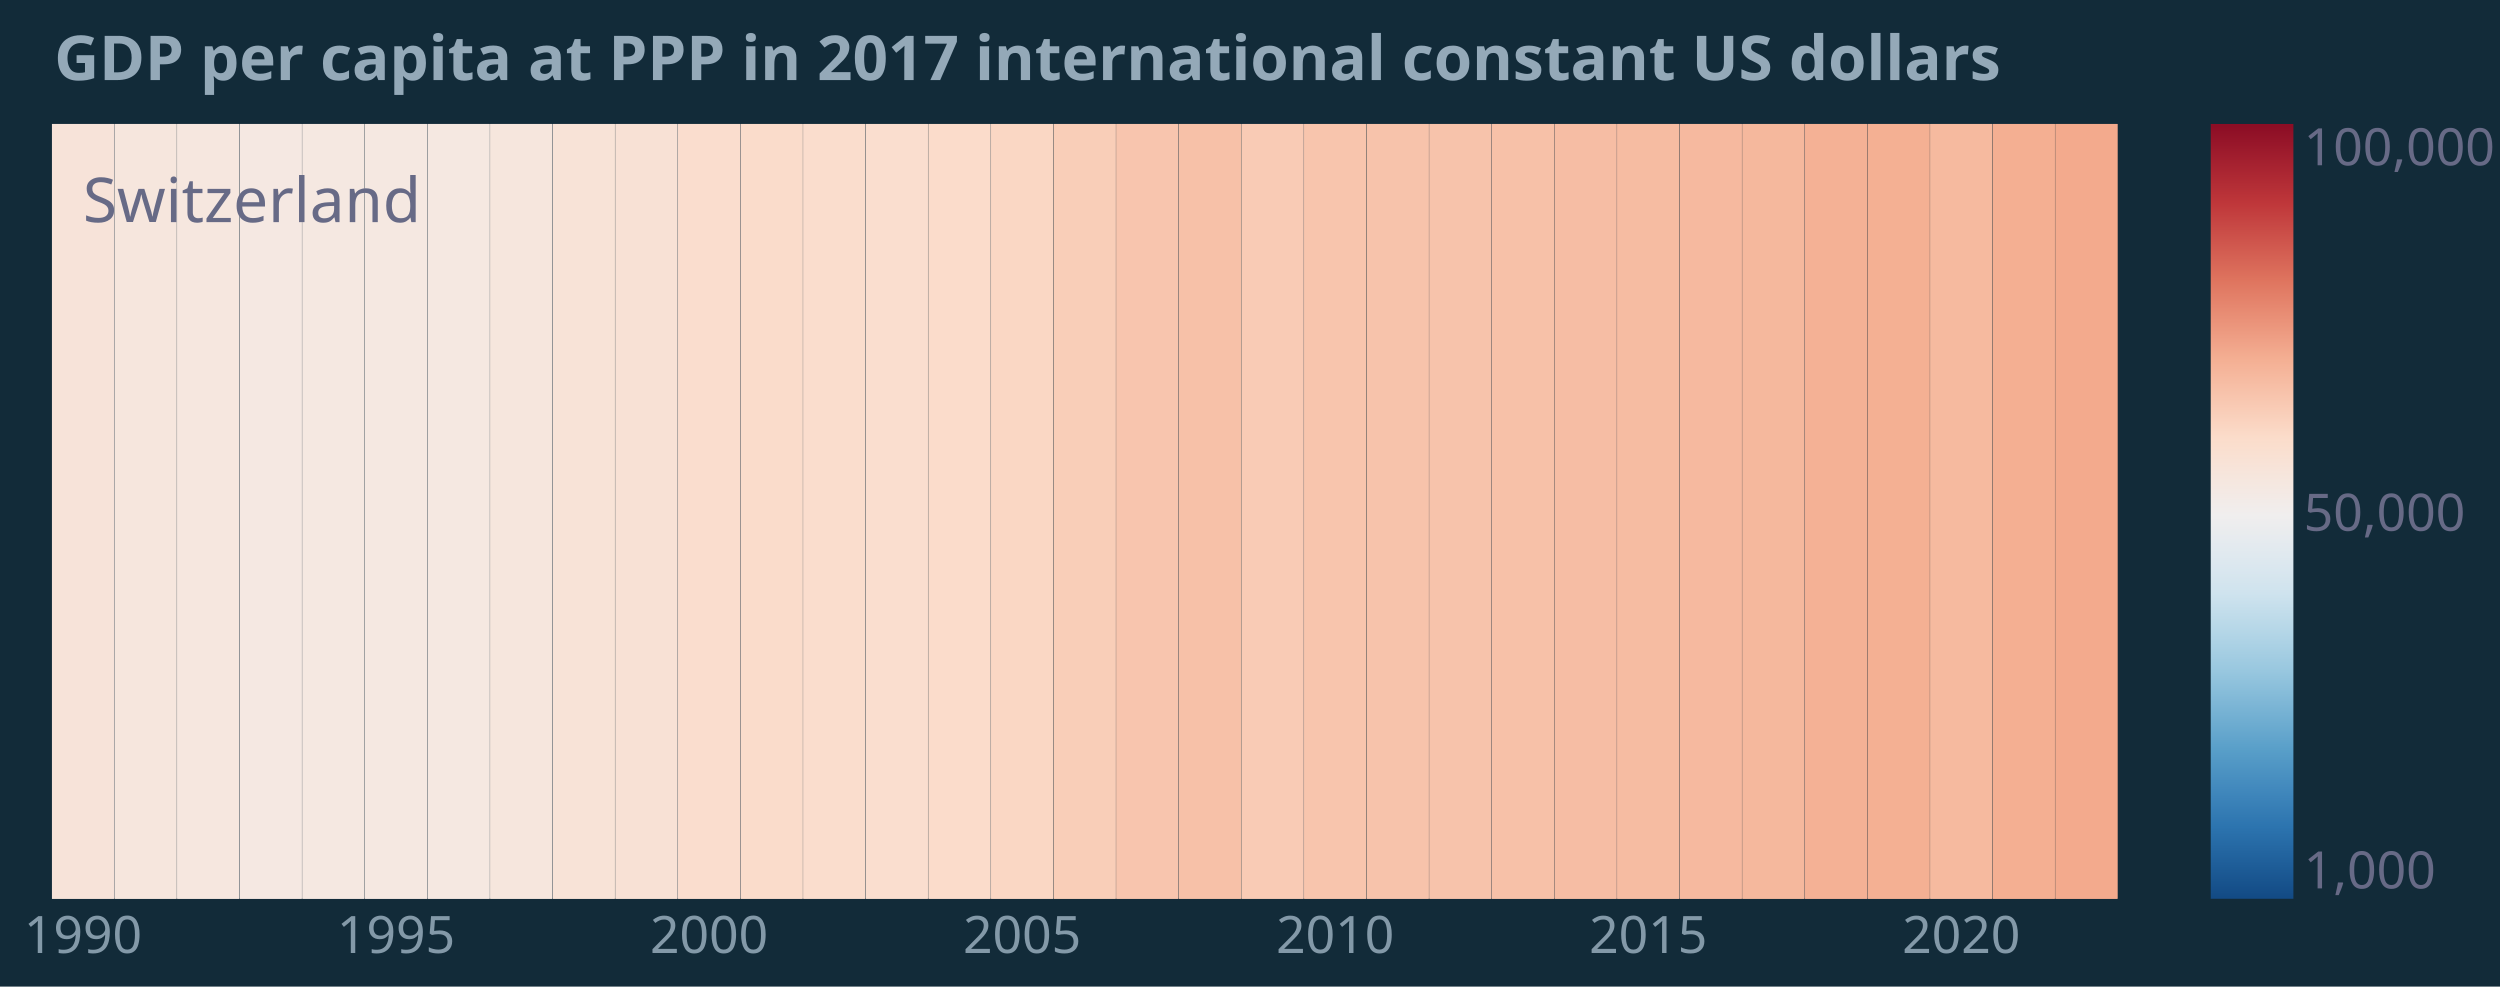
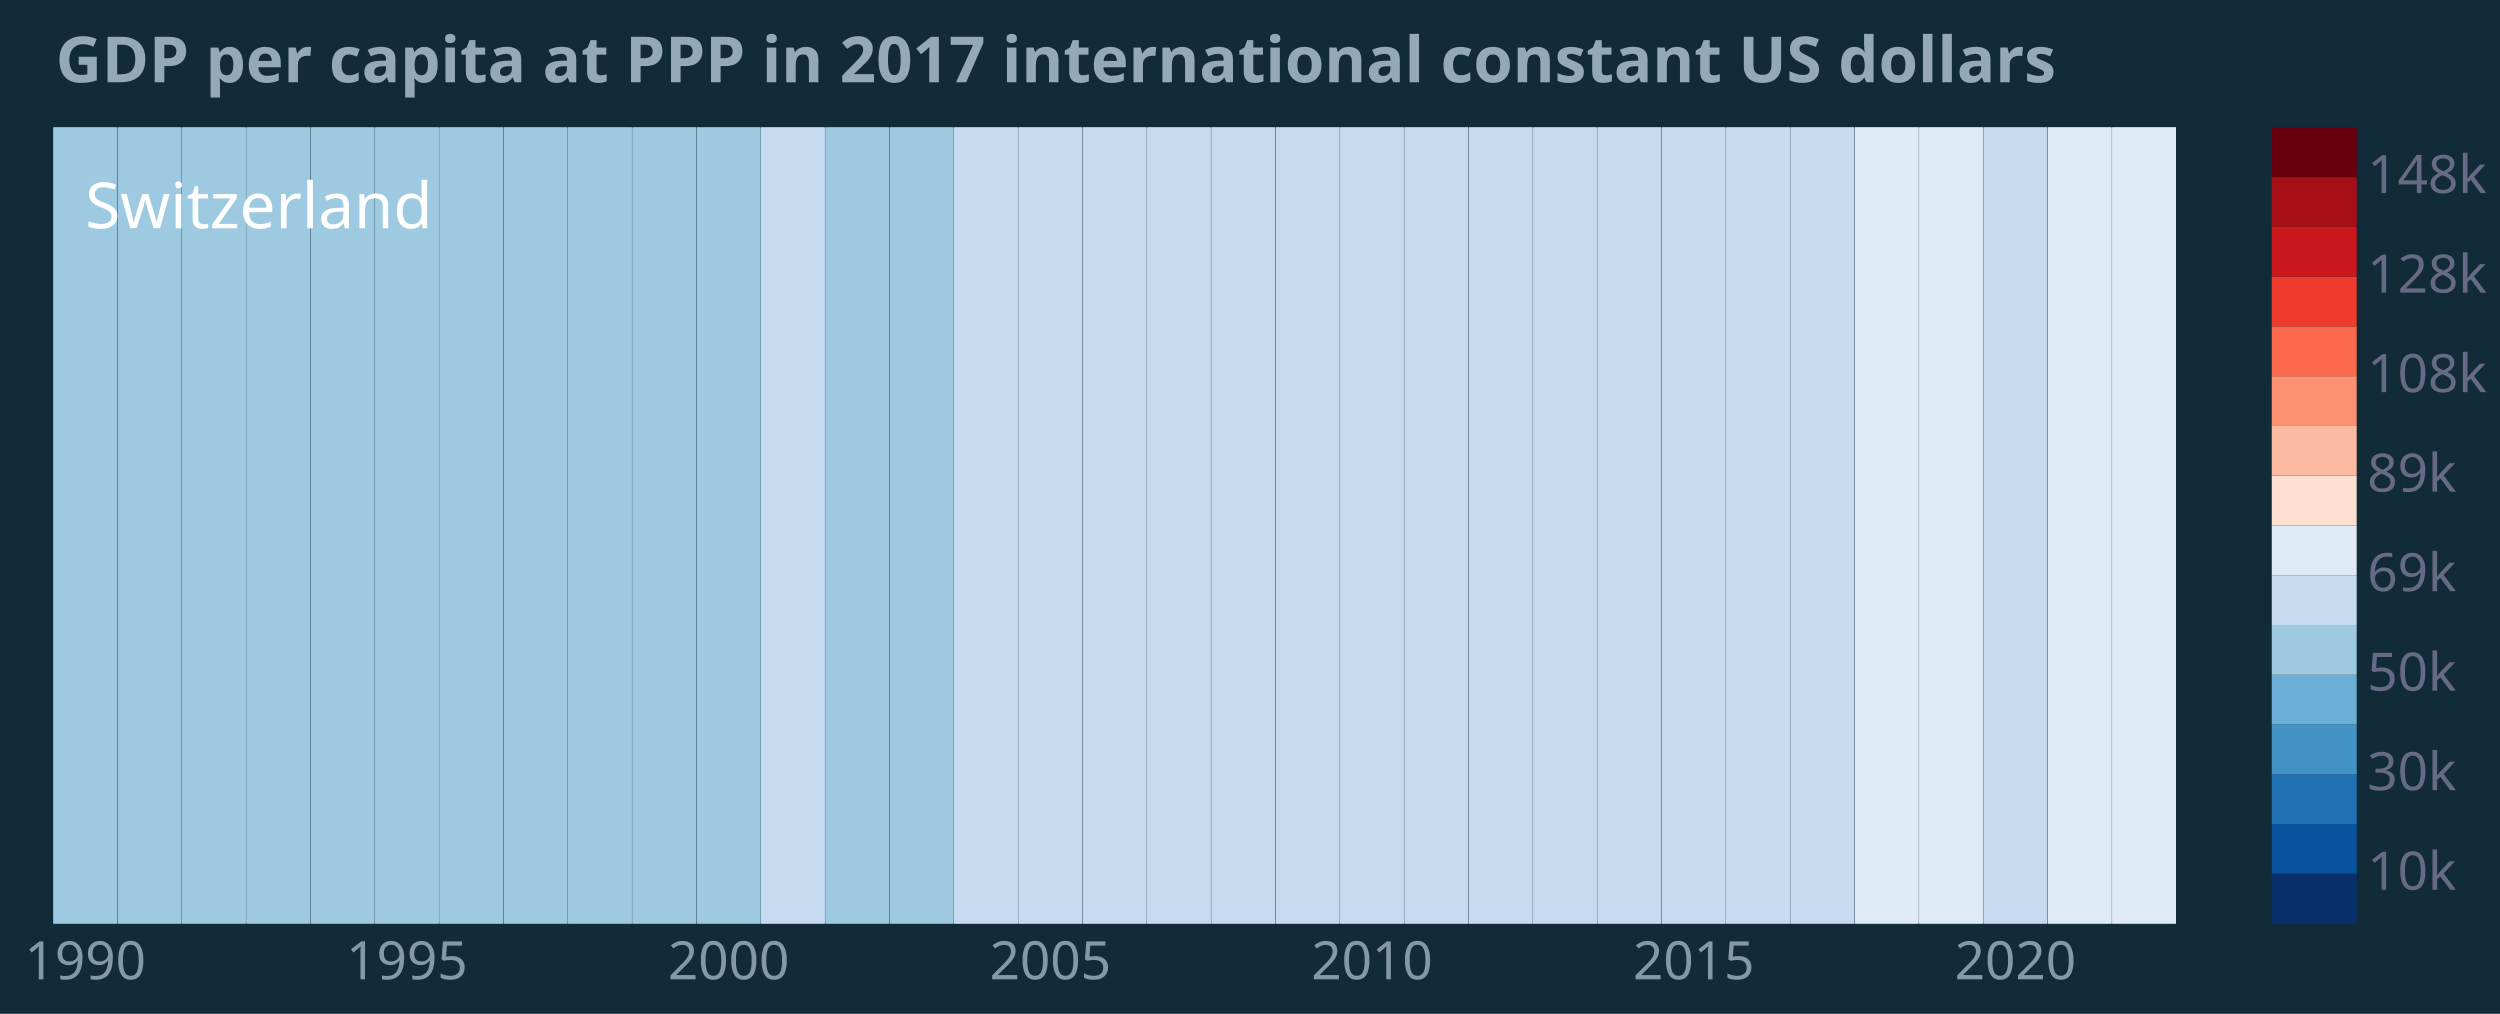
- <svg xmlns="http://www.w3.org/2000/svg" version="1.1" class="marks" width="484" height="191" viewBox="0 0 484 191">
-   <rect width="484" height="191" fill="#122B39" />
+ <svg xmlns="http://www.w3.org/2000/svg" version="1.1" class="marks" width="471" height="191" viewBox="0 0 471 191">
+   <rect width="471" height="191" fill="#122B39" />
  <g fill="none" stroke-miterlimit="10" transform="translate(10,24)">
    <g class="mark-group role-frame root" role="graphics-object" aria-roledescription="group mark container">
      <g transform="translate(0,0)">
        <path class="background" aria-hidden="true" d="M0,0h400v150h-400Z" />
        <g>
          <g class="mark-group role-axis" role="graphics-symbol" aria-roledescription="axis" aria-label="X-axis titled 'GDP per capita at PPP in 2017 international constant US dollars' for a discrete scale with 33 values: 1990, 1991, 1992, 1993, 1994, ending with 2022">
            <g transform="translate(0.5,150.5)">
              <path class="background" aria-hidden="true" d="M0,0h0v0h0Z" pointer-events="none" />
              <g>
                <g class="mark-text role-axis-label" pointer-events="none">
                  <text text-anchor="middle" transform="translate(5.560606,10)" font-family="Circular Std Book" font-size="10px" fill="#b4c8d8" fill-opacity="0.7" opacity="1">1990</text>
                  <text text-anchor="middle" transform="translate(66.16667,10)" font-family="Circular Std Book" font-size="10px" fill="#b4c8d8" fill-opacity="0.7" opacity="1">1995</text>
                  <text text-anchor="middle" transform="translate(126.7727,10)" font-family="Circular Std Book" font-size="10px" fill="#b4c8d8" fill-opacity="0.7" opacity="1">2000</text>
                  <text text-anchor="middle" transform="translate(187.3788,10)" font-family="Circular Std Book" font-size="10px" fill="#b4c8d8" fill-opacity="0.7" opacity="1">2005</text>
                  <text text-anchor="middle" transform="translate(247.9848,10)" font-family="Circular Std Book" font-size="10px" fill="#b4c8d8" fill-opacity="0.7" opacity="1">2010</text>
                  <text text-anchor="middle" transform="translate(308.5909,10)" font-family="Circular Std Book" font-size="10px" fill="#b4c8d8" fill-opacity="0.7" opacity="1">2015</text>
                  <text text-anchor="middle" transform="translate(369.197,10)" font-family="Circular Std Book" font-size="10px" fill="#b4c8d8" fill-opacity="0.7" opacity="1">2020</text>
                </g>
                <g class="mark-text role-axis-title" pointer-events="none">
                  <text text-anchor="start" transform="translate(0,-159)" font-family="Circular Std Book" font-size="12px" font-weight="bold" fill="#b4c8d8" fill-opacity="0.8" opacity="1">GDP per capita at PPP in 2017 international constant US dollars</text>
                </g>
              </g>
              <path class="foreground" aria-hidden="true" d="" pointer-events="none" display="none" />
            </g>
          </g>
          <g class="mark-text role-mark layer_0_marks" role="graphics-object" aria-roledescription="text mark container">
-             <text aria-label="Year: 1990; t: 56232.02608; GDP: 56232.03" role="graphics-symbol" aria-roledescription="text mark" text-anchor="start" transform="translate(6.060606,19)" font-family="Circular Std Book" font-size="12px" fill="#676A86">Switzerland</text>
+             <text aria-label="Year: 1990; t: 56.2320k; GDP: 56232.03" role="graphics-symbol" aria-roledescription="text mark" text-anchor="start" transform="translate(6.060606,19)" font-family="Circular Std Book" font-size="12px" fill="white">Switzerland</text>
          </g>
          <g class="mark-rect role-mark layer_1_marks" role="graphics-object" aria-roledescription="rect mark container">
-             <path aria-label="Year: 1990; t: 56232.02608; GDP: 56232.03" role="graphics-symbol" aria-roledescription="bar" d="M0.061,0h12v150h-12Z" fill="rgb(247, 227, 217)" />
-             <path aria-label="Year: 1991; t: 55025.0113081; GDP: 55025.01" role="graphics-symbol" aria-roledescription="bar" d="M12.182,0h12v150h-12Z" fill="rgb(246, 230, 221)" />
-             <path aria-label="Year: 1992; t: 54397.8807611; GDP: 54397.88" role="graphics-symbol" aria-roledescription="bar" d="M24.303,0h12v150h-12Z" fill="rgb(246, 231, 223)" />
-             <path aria-label="Year: 1993; t: 53836.8088528; GDP: 53836.81" role="graphics-symbol" aria-roledescription="bar" d="M36.424,0h12v150h-12Z" fill="rgb(245, 232, 226)" />
-             <path aria-label="Year: 1994; t: 54087.5195518; GDP: 54087.52" role="graphics-symbol" aria-roledescription="bar" d="M48.545,0h12v150h-12Z" fill="rgb(245, 232, 225)" />
-             <path aria-label="Year: 1995; t: 53985.6453064; GDP: 53985.65" role="graphics-symbol" aria-roledescription="bar" d="M60.667,0h12v150h-12Z" fill="rgb(245, 232, 225)" />
-             <path aria-label="Year: 1996; t: 54001.0531545; GDP: 54001.05" role="graphics-symbol" aria-roledescription="bar" d="M72.788,0h12v150h-12Z" fill="rgb(245, 232, 225)" />
-             <path aria-label="Year: 1997; t: 55089.3272855; GDP: 55089.33" role="graphics-symbol" aria-roledescription="bar" d="M84.909,0h12v150h-12Z" fill="rgb(246, 230, 221)" />
-             <path aria-label="Year: 1998; t: 56590.1173761; GDP: 56590.12" role="graphics-symbol" aria-roledescription="bar" d="M97.03,0h12v150h-12Z" fill="rgb(248, 227, 215)" />
-             <path aria-label="Year: 1999; t: 57257.3182189; GDP: 57257.32" role="graphics-symbol" aria-roledescription="bar" d="M109.152,0h12v150h-12Z" fill="rgb(248, 225, 213)" />
-             <path aria-label="Year: 2000; t: 59190.4153449; GDP: 59190.42" role="graphics-symbol" aria-roledescription="bar" d="M121.273,0h12v150h-12Z" fill="rgb(250, 221, 206)" />
-             <path aria-label="Year: 2001; t: 59743.8159278; GDP: 59743.82" role="graphics-symbol" aria-roledescription="bar" d="M133.394,0h12v150h-12Z" fill="rgb(250, 220, 203)" />
-             <path aria-label="Year: 2002; t: 59250.1644698; GDP: 59250.16" role="graphics-symbol" aria-roledescription="bar" d="M145.515,0h12v150h-12Z" fill="rgb(250, 221, 205)" />
-             <path aria-label="Year: 2003; t: 58793.1482985; GDP: 58793.15" role="graphics-symbol" aria-roledescription="bar" d="M157.636,0h12v150h-12Z" fill="rgb(250, 222, 207)" />
-             <path aria-label="Year: 2004; t: 59967.9130412; GDP: 59967.91" role="graphics-symbol" aria-roledescription="bar" d="M169.758,0h12v150h-12Z" fill="rgb(251, 220, 203)" />
-             <path aria-label="Year: 2005; t: 61223.3932374; GDP: 61223.39" role="graphics-symbol" aria-roledescription="bar" d="M181.879,0h12v150h-12Z" fill="rgb(250, 215, 196)" />
-             <path aria-label="Year: 2006; t: 63318.7948865; GDP: 63318.79" role="graphics-symbol" aria-roledescription="bar" d="M194,0h12v150h-12Z" fill="rgb(249, 206, 184)" />
-             <path aria-label="Year: 2007; t: 65213.1805367; GDP: 65213.18" role="graphics-symbol" aria-roledescription="bar" d="M206.121,0h12v150h-12Z" fill="rgb(248, 197, 174)" />
-             <path aria-label="Year: 2008; t: 66197.8674739; GDP: 66197.87" role="graphics-symbol" aria-roledescription="bar" d="M218.242,0h12v150h-12Z" fill="rgb(247, 193, 168)" />
-             <path aria-label="Year: 2009; t: 63873.952372; GDP: 63873.95" role="graphics-symbol" aria-roledescription="bar" d="M230.364,0h12v150h-12Z" fill="rgb(249, 203, 181)" />
-             <path aria-label="Year: 2010; t: 65262.3409776; GDP: 65262.34" role="graphics-symbol" aria-roledescription="bar" d="M242.485,0h12v150h-12Z" fill="rgb(248, 197, 173)" />
-             <path aria-label="Year: 2011; t: 65710.915067; GDP: 65710.92" role="graphics-symbol" aria-roledescription="bar" d="M254.606,0h12v150h-12Z" fill="rgb(247, 195, 171)" />
-             <path aria-label="Year: 2012; t: 65783.5891077; GDP: 65783.59" role="graphics-symbol" aria-roledescription="bar" d="M266.727,0h12v150h-12Z" fill="rgb(247, 195, 171)" />
-             <path aria-label="Year: 2013; t: 66196.9473126; GDP: 66196.95" role="graphics-symbol" aria-roledescription="bar" d="M278.848,0h12v150h-12Z" fill="rgb(247, 193, 168)" />
-             <path aria-label="Year: 2014; t: 66930.8686271; GDP: 66930.87" role="graphics-symbol" aria-roledescription="bar" d="M290.97,0h12v150h-12Z" fill="rgb(246, 189, 164)" />
-             <path aria-label="Year: 2015; t: 67261.5940094; GDP: 67261.59" role="graphics-symbol" aria-roledescription="bar" d="M303.091,0h12v150h-12Z" fill="rgb(246, 188, 162)" />
-             <path aria-label="Year: 2016; t: 67907.3938774; GDP: 67907.39" role="graphics-symbol" aria-roledescription="bar" d="M315.212,0h12v150h-12Z" fill="rgb(246, 185, 159)" />
-             <path aria-label="Year: 2017; t: 68193.5054944; GDP: 68193.51" role="graphics-symbol" aria-roledescription="bar" d="M327.333,0h12v150h-12Z" fill="rgb(245, 184, 157)" />
-             <path aria-label="Year: 2018; t: 69629.3366101; GDP: 69629.34" role="graphics-symbol" aria-roledescription="bar" d="M339.455,0h12v150h-12Z" fill="rgb(244, 177, 149)" />
-             <path aria-label="Year: 2019; t: 69923.931209; GDP: 69923.93" role="graphics-symbol" aria-roledescription="bar" d="M351.576,0h12v150h-12Z" fill="rgb(244, 176, 147)" />
-             <path aria-label="Year: 2020; t: 67765.881429; GDP: 67765.88" role="graphics-symbol" aria-roledescription="bar" d="M363.697,0h12v150h-12Z" fill="rgb(246, 186, 159)" />
-             <path aria-label="Year: 2021; t: 70097.3687529; GDP: 70097.37" role="graphics-symbol" aria-roledescription="bar" d="M375.818,0h12v150h-12Z" fill="rgb(244, 175, 146)" />
-             <path aria-label="Year: 2022; t: 70999.6879113; GDP: 70999.69" role="graphics-symbol" aria-roledescription="bar" d="M387.939,0h12v150h-12Z" fill="rgb(243, 170, 141)" />
+             <path aria-label="Year: 1990; t: 56.2320k; GDP: 56232.03" role="graphics-symbol" aria-roledescription="bar" d="M0.061,0h12v150h-12Z" fill="#9ECAE1" />
+             <path aria-label="Year: 1991; t: 55.0250k; GDP: 55025.01" role="graphics-symbol" aria-roledescription="bar" d="M12.182,0h12v150h-12Z" fill="#9ECAE1" />
+             <path aria-label="Year: 1992; t: 54.3979k; GDP: 54397.88" role="graphics-symbol" aria-roledescription="bar" d="M24.303,0h12v150h-12Z" fill="#9ECAE1" />
+             <path aria-label="Year: 1993; t: 53.8368k; GDP: 53836.81" role="graphics-symbol" aria-roledescription="bar" d="M36.424,0h12v150h-12Z" fill="#9ECAE1" />
+             <path aria-label="Year: 1994; t: 54.0875k; GDP: 54087.52" role="graphics-symbol" aria-roledescription="bar" d="M48.545,0h12v150h-12Z" fill="#9ECAE1" />
+             <path aria-label="Year: 1995; t: 53.9856k; GDP: 53985.65" role="graphics-symbol" aria-roledescription="bar" d="M60.667,0h12v150h-12Z" fill="#9ECAE1" />
+             <path aria-label="Year: 1996; t: 54.0011k; GDP: 54001.05" role="graphics-symbol" aria-roledescription="bar" d="M72.788,0h12v150h-12Z" fill="#9ECAE1" />
+             <path aria-label="Year: 1997; t: 55.0893k; GDP: 55089.33" role="graphics-symbol" aria-roledescription="bar" d="M84.909,0h12v150h-12Z" fill="#9ECAE1" />
+             <path aria-label="Year: 1998; t: 56.5901k; GDP: 56590.12" role="graphics-symbol" aria-roledescription="bar" d="M97.03,0h12v150h-12Z" fill="#9ECAE1" />
+             <path aria-label="Year: 1999; t: 57.2573k; GDP: 57257.32" role="graphics-symbol" aria-roledescription="bar" d="M109.152,0h12v150h-12Z" fill="#9ECAE1" />
+             <path aria-label="Year: 2000; t: 59.1904k; GDP: 59190.42" role="graphics-symbol" aria-roledescription="bar" d="M121.273,0h12v150h-12Z" fill="#9ECAE1" />
+             <path aria-label="Year: 2001; t: 59.7438k; GDP: 59743.82" role="graphics-symbol" aria-roledescription="bar" d="M133.394,0h12v150h-12Z" fill="#C6DBEF" />
+             <path aria-label="Year: 2002; t: 59.2502k; GDP: 59250.16" role="graphics-symbol" aria-roledescription="bar" d="M145.515,0h12v150h-12Z" fill="#9ECAE1" />
+             <path aria-label="Year: 2003; t: 58.7931k; GDP: 58793.15" role="graphics-symbol" aria-roledescription="bar" d="M157.636,0h12v150h-12Z" fill="#9ECAE1" />
+             <path aria-label="Year: 2004; t: 59.9679k; GDP: 59967.91" role="graphics-symbol" aria-roledescription="bar" d="M169.758,0h12v150h-12Z" fill="#C6DBEF" />
+             <path aria-label="Year: 2005; t: 61.2234k; GDP: 61223.39" role="graphics-symbol" aria-roledescription="bar" d="M181.879,0h12v150h-12Z" fill="#C6DBEF" />
+             <path aria-label="Year: 2006; t: 63.3188k; GDP: 63318.79" role="graphics-symbol" aria-roledescription="bar" d="M194,0h12v150h-12Z" fill="#C6DBEF" />
+             <path aria-label="Year: 2007; t: 65.2132k; GDP: 65213.18" role="graphics-symbol" aria-roledescription="bar" d="M206.121,0h12v150h-12Z" fill="#C6DBEF" />
+             <path aria-label="Year: 2008; t: 66.1979k; GDP: 66197.87" role="graphics-symbol" aria-roledescription="bar" d="M218.242,0h12v150h-12Z" fill="#C6DBEF" />
+             <path aria-label="Year: 2009; t: 63.8740k; GDP: 63873.95" role="graphics-symbol" aria-roledescription="bar" d="M230.364,0h12v150h-12Z" fill="#C6DBEF" />
+             <path aria-label="Year: 2010; t: 65.2623k; GDP: 65262.34" role="graphics-symbol" aria-roledescription="bar" d="M242.485,0h12v150h-12Z" fill="#C6DBEF" />
+             <path aria-label="Year: 2011; t: 65.7109k; GDP: 65710.92" role="graphics-symbol" aria-roledescription="bar" d="M254.606,0h12v150h-12Z" fill="#C6DBEF" />
+             <path aria-label="Year: 2012; t: 65.7836k; GDP: 65783.59" role="graphics-symbol" aria-roledescription="bar" d="M266.727,0h12v150h-12Z" fill="#C6DBEF" />
+             <path aria-label="Year: 2013; t: 66.1969k; GDP: 66196.95" role="graphics-symbol" aria-roledescription="bar" d="M278.848,0h12v150h-12Z" fill="#C6DBEF" />
+             <path aria-label="Year: 2014; t: 66.9309k; GDP: 66930.87" role="graphics-symbol" aria-roledescription="bar" d="M290.97,0h12v150h-12Z" fill="#C6DBEF" />
+             <path aria-label="Year: 2015; t: 67.2616k; GDP: 67261.59" role="graphics-symbol" aria-roledescription="bar" d="M303.091,0h12v150h-12Z" fill="#C6DBEF" />
+             <path aria-label="Year: 2016; t: 67.9074k; GDP: 67907.39" role="graphics-symbol" aria-roledescription="bar" d="M315.212,0h12v150h-12Z" fill="#C6DBEF" />
+             <path aria-label="Year: 2017; t: 68.1935k; GDP: 68193.51" role="graphics-symbol" aria-roledescription="bar" d="M327.333,0h12v150h-12Z" fill="#C6DBEF" />
+             <path aria-label="Year: 2018; t: 69.6293k; GDP: 69629.34" role="graphics-symbol" aria-roledescription="bar" d="M339.455,0h12v150h-12Z" fill="#DEEBF7" />
+             <path aria-label="Year: 2019; t: 69.9239k; GDP: 69923.93" role="graphics-symbol" aria-roledescription="bar" d="M351.576,0h12v150h-12Z" fill="#DEEBF7" />
+             <path aria-label="Year: 2020; t: 67.7659k; GDP: 67765.88" role="graphics-symbol" aria-roledescription="bar" d="M363.697,0h12v150h-12Z" fill="#C6DBEF" />
+             <path aria-label="Year: 2021; t: 70.0974k; GDP: 70097.37" role="graphics-symbol" aria-roledescription="bar" d="M375.818,0h12v150h-12Z" fill="#DEEBF7" />
+             <path aria-label="Year: 2022; t: 70.9997k; GDP: 70999.69" role="graphics-symbol" aria-roledescription="bar" d="M387.939,0h12v150h-12Z" fill="#DEEBF7" />
          </g>
          <g class="mark-rect role-mark layer_2_marks" role="graphics-object" aria-roledescription="rect mark container">
-             <path aria-label="Year: 1990; t: 56232.02608; GDP: 56232.03" role="graphics-symbol" aria-roledescription="bar" d="M0.061,0h12v150h-12Z" fill="rgb(247, 227, 217)" />
-             <path aria-label="Year: 1991; t: 55025.0113081; GDP: 55025.01" role="graphics-symbol" aria-roledescription="bar" d="M12.182,0h12v150h-12Z" fill="rgb(246, 230, 221)" />
-             <path aria-label="Year: 1992; t: 54397.8807611; GDP: 54397.88" role="graphics-symbol" aria-roledescription="bar" d="M24.303,0h12v150h-12Z" fill="rgb(246, 231, 223)" />
-             <path aria-label="Year: 1993; t: 53836.8088528; GDP: 53836.81" role="graphics-symbol" aria-roledescription="bar" d="M36.424,0h12v150h-12Z" fill="rgb(245, 232, 226)" />
-             <path aria-label="Year: 1994; t: 54087.5195518; GDP: 54087.52" role="graphics-symbol" aria-roledescription="bar" d="M48.545,0h12v150h-12Z" fill="rgb(245, 232, 225)" />
-             <path aria-label="Year: 1995; t: 53985.6453064; GDP: 53985.65" role="graphics-symbol" aria-roledescription="bar" d="M60.667,0h12v150h-12Z" fill="rgb(245, 232, 225)" />
-             <path aria-label="Year: 1996; t: 54001.0531545; GDP: 54001.05" role="graphics-symbol" aria-roledescription="bar" d="M72.788,0h12v150h-12Z" fill="rgb(245, 232, 225)" />
-             <path aria-label="Year: 1997; t: 55089.3272855; GDP: 55089.33" role="graphics-symbol" aria-roledescription="bar" d="M84.909,0h12v150h-12Z" fill="rgb(246, 230, 221)" />
-             <path aria-label="Year: 1998; t: 56590.1173761; GDP: 56590.12" role="graphics-symbol" aria-roledescription="bar" d="M97.03,0h12v150h-12Z" fill="rgb(248, 227, 215)" />
-             <path aria-label="Year: 1999; t: 57257.3182189; GDP: 57257.32" role="graphics-symbol" aria-roledescription="bar" d="M109.152,0h12v150h-12Z" fill="rgb(248, 225, 213)" />
-             <path aria-label="Year: 2000; t: 59190.4153449; GDP: 59190.42" role="graphics-symbol" aria-roledescription="bar" d="M121.273,0h12v150h-12Z" fill="rgb(250, 221, 206)" />
-             <path aria-label="Year: 2001; t: 59743.8159278; GDP: 59743.82" role="graphics-symbol" aria-roledescription="bar" d="M133.394,0h12v150h-12Z" fill="rgb(250, 220, 203)" />
-             <path aria-label="Year: 2002; t: 59250.1644698; GDP: 59250.16" role="graphics-symbol" aria-roledescription="bar" d="M145.515,0h12v150h-12Z" fill="rgb(250, 221, 205)" />
-             <path aria-label="Year: 2003; t: 58793.1482985; GDP: 58793.15" role="graphics-symbol" aria-roledescription="bar" d="M157.636,0h12v150h-12Z" fill="rgb(250, 222, 207)" />
-             <path aria-label="Year: 2004; t: 59967.9130412; GDP: 59967.91" role="graphics-symbol" aria-roledescription="bar" d="M169.758,0h12v150h-12Z" fill="rgb(251, 220, 203)" />
-             <path aria-label="Year: 2005; t: 61223.3932374; GDP: 61223.39" role="graphics-symbol" aria-roledescription="bar" d="M181.879,0h12v150h-12Z" fill="rgb(250, 215, 196)" />
-             <path aria-label="Year: 2006; t: 63318.7948865; GDP: 63318.79" role="graphics-symbol" aria-roledescription="bar" d="M194,0h12v150h-12Z" fill="rgb(249, 206, 184)" />
-             <path aria-label="Year: 2007; t: 65213.1805367; GDP: 65213.18" role="graphics-symbol" aria-roledescription="bar" d="M206.121,0h12v150h-12Z" fill="rgb(248, 197, 174)" />
-             <path aria-label="Year: 2008; t: 66197.8674739; GDP: 66197.87" role="graphics-symbol" aria-roledescription="bar" d="M218.242,0h12v150h-12Z" fill="rgb(247, 193, 168)" />
-             <path aria-label="Year: 2009; t: 63873.952372; GDP: 63873.95" role="graphics-symbol" aria-roledescription="bar" d="M230.364,0h12v150h-12Z" fill="rgb(249, 203, 181)" />
-             <path aria-label="Year: 2010; t: 65262.3409776; GDP: 65262.34" role="graphics-symbol" aria-roledescription="bar" d="M242.485,0h12v150h-12Z" fill="rgb(248, 197, 173)" />
-             <path aria-label="Year: 2011; t: 65710.915067; GDP: 65710.92" role="graphics-symbol" aria-roledescription="bar" d="M254.606,0h12v150h-12Z" fill="rgb(247, 195, 171)" />
-             <path aria-label="Year: 2012; t: 65783.5891077; GDP: 65783.59" role="graphics-symbol" aria-roledescription="bar" d="M266.727,0h12v150h-12Z" fill="rgb(247, 195, 171)" />
-             <path aria-label="Year: 2013; t: 66196.9473126; GDP: 66196.95" role="graphics-symbol" aria-roledescription="bar" d="M278.848,0h12v150h-12Z" fill="rgb(247, 193, 168)" />
-             <path aria-label="Year: 2014; t: 66930.8686271; GDP: 66930.87" role="graphics-symbol" aria-roledescription="bar" d="M290.97,0h12v150h-12Z" fill="rgb(246, 189, 164)" />
-             <path aria-label="Year: 2015; t: 67261.5940094; GDP: 67261.59" role="graphics-symbol" aria-roledescription="bar" d="M303.091,0h12v150h-12Z" fill="rgb(246, 188, 162)" />
-             <path aria-label="Year: 2016; t: 67907.3938774; GDP: 67907.39" role="graphics-symbol" aria-roledescription="bar" d="M315.212,0h12v150h-12Z" fill="rgb(246, 185, 159)" />
-             <path aria-label="Year: 2017; t: 68193.5054944; GDP: 68193.51" role="graphics-symbol" aria-roledescription="bar" d="M327.333,0h12v150h-12Z" fill="rgb(245, 184, 157)" />
-             <path aria-label="Year: 2018; t: 69629.3366101; GDP: 69629.34" role="graphics-symbol" aria-roledescription="bar" d="M339.455,0h12v150h-12Z" fill="rgb(244, 177, 149)" />
-             <path aria-label="Year: 2019; t: 69923.931209; GDP: 69923.93" role="graphics-symbol" aria-roledescription="bar" d="M351.576,0h12v150h-12Z" fill="rgb(244, 176, 147)" />
-             <path aria-label="Year: 2020; t: 67765.881429; GDP: 67765.88" role="graphics-symbol" aria-roledescription="bar" d="M363.697,0h12v150h-12Z" fill="rgb(246, 186, 159)" />
-             <path aria-label="Year: 2021; t: 70097.3687529; GDP: 70097.37" role="graphics-symbol" aria-roledescription="bar" d="M375.818,0h12v150h-12Z" fill="rgb(244, 175, 146)" />
-             <path aria-label="Year: 2022; t: 70999.6879113; GDP: 70999.69" role="graphics-symbol" aria-roledescription="bar" d="M387.939,0h12v150h-12Z" fill="rgb(243, 170, 141)" />
+             <path aria-label="Year: 1990; t: 56.2320k; GDP: 56232.03" role="graphics-symbol" aria-roledescription="bar" d="M0.061,0h12v150h-12Z" fill="#9ECAE1" />
+             <path aria-label="Year: 1991; t: 55.0250k; GDP: 55025.01" role="graphics-symbol" aria-roledescription="bar" d="M12.182,0h12v150h-12Z" fill="#9ECAE1" />
+             <path aria-label="Year: 1992; t: 54.3979k; GDP: 54397.88" role="graphics-symbol" aria-roledescription="bar" d="M24.303,0h12v150h-12Z" fill="#9ECAE1" />
+             <path aria-label="Year: 1993; t: 53.8368k; GDP: 53836.81" role="graphics-symbol" aria-roledescription="bar" d="M36.424,0h12v150h-12Z" fill="#9ECAE1" />
+             <path aria-label="Year: 1994; t: 54.0875k; GDP: 54087.52" role="graphics-symbol" aria-roledescription="bar" d="M48.545,0h12v150h-12Z" fill="#9ECAE1" />
+             <path aria-label="Year: 1995; t: 53.9856k; GDP: 53985.65" role="graphics-symbol" aria-roledescription="bar" d="M60.667,0h12v150h-12Z" fill="#9ECAE1" />
+             <path aria-label="Year: 1996; t: 54.0011k; GDP: 54001.05" role="graphics-symbol" aria-roledescription="bar" d="M72.788,0h12v150h-12Z" fill="#9ECAE1" />
+             <path aria-label="Year: 1997; t: 55.0893k; GDP: 55089.33" role="graphics-symbol" aria-roledescription="bar" d="M84.909,0h12v150h-12Z" fill="#9ECAE1" />
+             <path aria-label="Year: 1998; t: 56.5901k; GDP: 56590.12" role="graphics-symbol" aria-roledescription="bar" d="M97.03,0h12v150h-12Z" fill="#9ECAE1" />
+             <path aria-label="Year: 1999; t: 57.2573k; GDP: 57257.32" role="graphics-symbol" aria-roledescription="bar" d="M109.152,0h12v150h-12Z" fill="#9ECAE1" />
+             <path aria-label="Year: 2000; t: 59.1904k; GDP: 59190.42" role="graphics-symbol" aria-roledescription="bar" d="M121.273,0h12v150h-12Z" fill="#9ECAE1" />
+             <path aria-label="Year: 2001; t: 59.7438k; GDP: 59743.82" role="graphics-symbol" aria-roledescription="bar" d="M133.394,0h12v150h-12Z" fill="#C6DBEF" />
+             <path aria-label="Year: 2002; t: 59.2502k; GDP: 59250.16" role="graphics-symbol" aria-roledescription="bar" d="M145.515,0h12v150h-12Z" fill="#9ECAE1" />
+             <path aria-label="Year: 2003; t: 58.7931k; GDP: 58793.15" role="graphics-symbol" aria-roledescription="bar" d="M157.636,0h12v150h-12Z" fill="#9ECAE1" />
+             <path aria-label="Year: 2004; t: 59.9679k; GDP: 59967.91" role="graphics-symbol" aria-roledescription="bar" d="M169.758,0h12v150h-12Z" fill="#C6DBEF" />
+             <path aria-label="Year: 2005; t: 61.2234k; GDP: 61223.39" role="graphics-symbol" aria-roledescription="bar" d="M181.879,0h12v150h-12Z" fill="#C6DBEF" />
+             <path aria-label="Year: 2006; t: 63.3188k; GDP: 63318.79" role="graphics-symbol" aria-roledescription="bar" d="M194,0h12v150h-12Z" fill="#C6DBEF" />
+             <path aria-label="Year: 2007; t: 65.2132k; GDP: 65213.18" role="graphics-symbol" aria-roledescription="bar" d="M206.121,0h12v150h-12Z" fill="#C6DBEF" />
+             <path aria-label="Year: 2008; t: 66.1979k; GDP: 66197.87" role="graphics-symbol" aria-roledescription="bar" d="M218.242,0h12v150h-12Z" fill="#C6DBEF" />
+             <path aria-label="Year: 2009; t: 63.8740k; GDP: 63873.95" role="graphics-symbol" aria-roledescription="bar" d="M230.364,0h12v150h-12Z" fill="#C6DBEF" />
+             <path aria-label="Year: 2010; t: 65.2623k; GDP: 65262.34" role="graphics-symbol" aria-roledescription="bar" d="M242.485,0h12v150h-12Z" fill="#C6DBEF" />
+             <path aria-label="Year: 2011; t: 65.7109k; GDP: 65710.92" role="graphics-symbol" aria-roledescription="bar" d="M254.606,0h12v150h-12Z" fill="#C6DBEF" />
+             <path aria-label="Year: 2012; t: 65.7836k; GDP: 65783.59" role="graphics-symbol" aria-roledescription="bar" d="M266.727,0h12v150h-12Z" fill="#C6DBEF" />
+             <path aria-label="Year: 2013; t: 66.1969k; GDP: 66196.95" role="graphics-symbol" aria-roledescription="bar" d="M278.848,0h12v150h-12Z" fill="#C6DBEF" />
+             <path aria-label="Year: 2014; t: 66.9309k; GDP: 66930.87" role="graphics-symbol" aria-roledescription="bar" d="M290.97,0h12v150h-12Z" fill="#C6DBEF" />
+             <path aria-label="Year: 2015; t: 67.2616k; GDP: 67261.59" role="graphics-symbol" aria-roledescription="bar" d="M303.091,0h12v150h-12Z" fill="#C6DBEF" />
+             <path aria-label="Year: 2016; t: 67.9074k; GDP: 67907.39" role="graphics-symbol" aria-roledescription="bar" d="M315.212,0h12v150h-12Z" fill="#C6DBEF" />
+             <path aria-label="Year: 2017; t: 68.1935k; GDP: 68193.51" role="graphics-symbol" aria-roledescription="bar" d="M327.333,0h12v150h-12Z" fill="#C6DBEF" />
+             <path aria-label="Year: 2018; t: 69.6293k; GDP: 69629.34" role="graphics-symbol" aria-roledescription="bar" d="M339.455,0h12v150h-12Z" fill="#DEEBF7" />
+             <path aria-label="Year: 2019; t: 69.9239k; GDP: 69923.93" role="graphics-symbol" aria-roledescription="bar" d="M351.576,0h12v150h-12Z" fill="#DEEBF7" />
+             <path aria-label="Year: 2020; t: 67.7659k; GDP: 67765.88" role="graphics-symbol" aria-roledescription="bar" d="M363.697,0h12v150h-12Z" fill="#C6DBEF" />
+             <path aria-label="Year: 2021; t: 70.0974k; GDP: 70097.37" role="graphics-symbol" aria-roledescription="bar" d="M375.818,0h12v150h-12Z" fill="#DEEBF7" />
+             <path aria-label="Year: 2022; t: 70.9997k; GDP: 70999.69" role="graphics-symbol" aria-roledescription="bar" d="M387.939,0h12v150h-12Z" fill="#DEEBF7" />
          </g>
          <g class="mark-text role-mark layer_3_marks" role="graphics-object" aria-roledescription="text mark container">
-             <text aria-label="Year: 1990; t: 56232.02608; GDP: 56232.03" role="graphics-symbol" aria-roledescription="text mark" text-anchor="start" transform="translate(6.060606,19)" font-family="Circular Std Book" font-size="12px" fill="#676A86">Switzerland</text>
+             <text aria-label="Year: 1990; t: 56.2320k; GDP: 56232.03" role="graphics-symbol" aria-roledescription="text mark" text-anchor="start" transform="translate(6.060606,19)" font-family="Circular Std Book" font-size="12px" fill="white">Switzerland</text>
          </g>
-           <g class="mark-group role-legend" role="graphics-symbol" aria-roledescription="legend" aria-label="Gradient legend for fill color with values from 1,000 to 100,000">
+           <g class="mark-group role-legend" role="graphics-symbol" aria-roledescription="legend" aria-label="Discrete legend for fill color with 15 boundaries: 10k, 20k, 30k, 40k, 50k, 59k, 69k, 79k, 89k, 99k, 108k, 118k, 128k, 138k, 148k">
            <g transform="translate(418,0)">
-               <path class="background" aria-hidden="true" d="M0,0h51v150h-51Z" pointer-events="none" />
+               <path class="background" aria-hidden="true" d="M0,0h38v150h-38Z" pointer-events="none" />
              <g>
                <g class="mark-group role-legend-entry">
                  <g transform="translate(0,0)">
                    <path class="background" aria-hidden="true" d="M0,0h0v0h0Z" pointer-events="none" />
                    <g>
-                       <g class="mark-rect role-legend-gradient" pointer-events="none">
-                         <path d="M0,0h16v150h-16Z" fill="url(#gradient_46)" stroke="#ddd" stroke-width="0" opacity="1" />
+                       <g class="mark-rect role-legend-band" pointer-events="none">
+                         <path d="M0,140.625h16v9.375h-16Z" fill="#08306B" stroke="#ddd" stroke-width="0" opacity="1" />
+                         <path d="M0,131.25h16v9.375h-16Z" fill="#08519C" stroke="#ddd" stroke-width="0" opacity="1" />
+                         <path d="M0,121.875h16v9.375h-16Z" fill="#2171B5" stroke="#ddd" stroke-width="0" opacity="1" />
+                         <path d="M0,112.5h16v9.375h-16Z" fill="#4292C6" stroke="#ddd" stroke-width="0" opacity="1" />
+                         <path d="M0,103.125h16v9.375h-16Z" fill="#6BAED6" stroke="#ddd" stroke-width="0" opacity="1" />
+                         <path d="M0,93.75h16v9.375h-16Z" fill="#9ECAE1" stroke="#ddd" stroke-width="0" opacity="1" />
+                         <path d="M0,84.375h16v9.375h-16Z" fill="#C6DBEF" stroke="#ddd" stroke-width="0" opacity="1" />
+                         <path d="M0,75h16v9.375h-16Z" fill="#DEEBF7" stroke="#ddd" stroke-width="0" opacity="1" />
+                         <path d="M0,65.625h16v9.375h-16Z" fill="#FEE0D2" stroke="#ddd" stroke-width="0" opacity="1" />
+                         <path d="M0,56.25h16v9.375h-16Z" fill="#FCBBA1" stroke="#ddd" stroke-width="0" opacity="1" />
+                         <path d="M0,46.875h16v9.375h-16Z" fill="#FC9272" stroke="#ddd" stroke-width="0" opacity="1" />
+                         <path d="M0,37.5h16v9.375h-16Z" fill="#FB6A4A" stroke="#ddd" stroke-width="0" opacity="1" />
+                         <path d="M0,28.125h16v9.375h-16Z" fill="#EF3B2C" stroke="#ddd" stroke-width="0" opacity="1" />
+                         <path d="M0,18.75h16v9.375h-16Z" fill="#CB181D" stroke="#ddd" stroke-width="0" opacity="1" />
+                         <path d="M0,9.375h16v9.375h-16Z" fill="#A50F15" stroke="#ddd" stroke-width="0" opacity="1" />
+                         <path d="M0,0h16v9.375h-16Z" fill="#67000D" stroke="#ddd" stroke-width="0" opacity="1" />
                      </g>
                      <g class="mark-text role-legend-label" pointer-events="none">
-                         <text text-anchor="start" transform="translate(18,148)" font-family="Circular Std Book" font-size="10px" fill="#676A86" opacity="1">1,000</text>
-                         <text text-anchor="start" transform="translate(18,78.75758)" font-family="Circular Std Book" font-size="10px" fill="#676A86" opacity="1">50,000</text>
-                         <text text-anchor="start" transform="translate(18,8)" font-family="Circular Std Book" font-size="10px" fill="#676A86" opacity="1">100,000</text>
+                         <text text-anchor="start" transform="translate(18,148)" font-family="Circular Std Book" font-size="10px" fill="#676A86" opacity="1" />
+                         <text text-anchor="start" transform="translate(18,143.625)" font-family="Circular Std Book" font-size="10px" fill="#676A86" opacity="1">10k</text>
+                         <text text-anchor="start" transform="translate(18,134.25)" font-family="Circular Std Book" font-size="10px" fill="#676A86" opacity="0">20k</text>
+                         <text text-anchor="start" transform="translate(18,124.875)" font-family="Circular Std Book" font-size="10px" fill="#676A86" opacity="1">30k</text>
+                         <text text-anchor="start" transform="translate(18,115.5)" font-family="Circular Std Book" font-size="10px" fill="#676A86" opacity="0">40k</text>
+                         <text text-anchor="start" transform="translate(18,106.125)" font-family="Circular Std Book" font-size="10px" fill="#676A86" opacity="1">50k</text>
+                         <text text-anchor="start" transform="translate(18,96.75)" font-family="Circular Std Book" font-size="10px" fill="#676A86" opacity="0">59k</text>
+                         <text text-anchor="start" transform="translate(18,87.375)" font-family="Circular Std Book" font-size="10px" fill="#676A86" opacity="1">69k</text>
+                         <text text-anchor="start" transform="translate(18,78)" font-family="Circular Std Book" font-size="10px" fill="#676A86" opacity="0">79k</text>
+                         <text text-anchor="start" transform="translate(18,68.625)" font-family="Circular Std Book" font-size="10px" fill="#676A86" opacity="1">89k</text>
+                         <text text-anchor="start" transform="translate(18,59.25)" font-family="Circular Std Book" font-size="10px" fill="#676A86" opacity="0">99k</text>
+                         <text text-anchor="start" transform="translate(18,49.875)" font-family="Circular Std Book" font-size="10px" fill="#676A86" opacity="1">108k</text>
+                         <text text-anchor="start" transform="translate(18,40.5)" font-family="Circular Std Book" font-size="10px" fill="#676A86" opacity="0">118k</text>
+                         <text text-anchor="start" transform="translate(18,31.125)" font-family="Circular Std Book" font-size="10px" fill="#676A86" opacity="1">128k</text>
+                         <text text-anchor="start" transform="translate(18,21.75)" font-family="Circular Std Book" font-size="10px" fill="#676A86" opacity="0">138k</text>
+                         <text text-anchor="start" transform="translate(18,12.375)" font-family="Circular Std Book" font-size="10px" fill="#676A86" opacity="1">148k</text>
                      </g>
                    </g>
                    <path class="foreground" aria-hidden="true" d="" pointer-events="none" display="none" />
                  </g>
                </g>
              </g>
              <path class="foreground" aria-hidden="true" d="" pointer-events="none" display="none" />
            </g>
          </g>
        </g>
        <path class="foreground" aria-hidden="true" d="" display="none" />
      </g>
    </g>
  </g>
-   <defs>
-     <linearGradient id="gradient_46" x1="0" x2="0" y1="1" y2="0">
-       <stop offset="0" stop-color="rgb(19, 75, 133)" />
-       <stop offset="0.04" stop-color="rgb(30, 93, 152)" />
-       <stop offset="0.091" stop-color="rgb(44, 116, 175)" />
-       <stop offset="0.141" stop-color="rgb(66, 137, 189)" />
-       <stop offset="0.192" stop-color="rgb(89, 159, 201)" />
-       <stop offset="0.242" stop-color="rgb(120, 179, 212)" />
-       <stop offset="0.293" stop-color="rgb(152, 199, 223)" />
-       <stop offset="0.343" stop-color="rgb(180, 214, 231)" />
-       <stop offset="0.394" stop-color="rgb(207, 227, 238)" />
-       <stop offset="0.444" stop-color="rgb(224, 233, 239)" />
-       <stop offset="0.495" stop-color="rgb(240, 238, 238)" />
-       <stop offset="0.545" stop-color="rgb(246, 230, 221)" />
-       <stop offset="0.596" stop-color="rgb(251, 220, 202)" />
-       <stop offset="0.646" stop-color="rgb(248, 198, 175)" />
-       <stop offset="0.697" stop-color="rgb(244, 175, 147)" />
-       <stop offset="0.747" stop-color="rgb(234, 146, 121)" />
-       <stop offset="0.798" stop-color="rgb(223, 117, 95)" />
-       <stop offset="0.848" stop-color="rgb(207, 86, 77)" />
-       <stop offset="0.899" stop-color="rgb(191, 55, 58)" />
-       <stop offset="0.949" stop-color="rgb(166, 34, 48)" />
-       <stop offset="1" stop-color="rgb(140, 13, 37)" />
-     </linearGradient>
-   </defs>
</svg>
